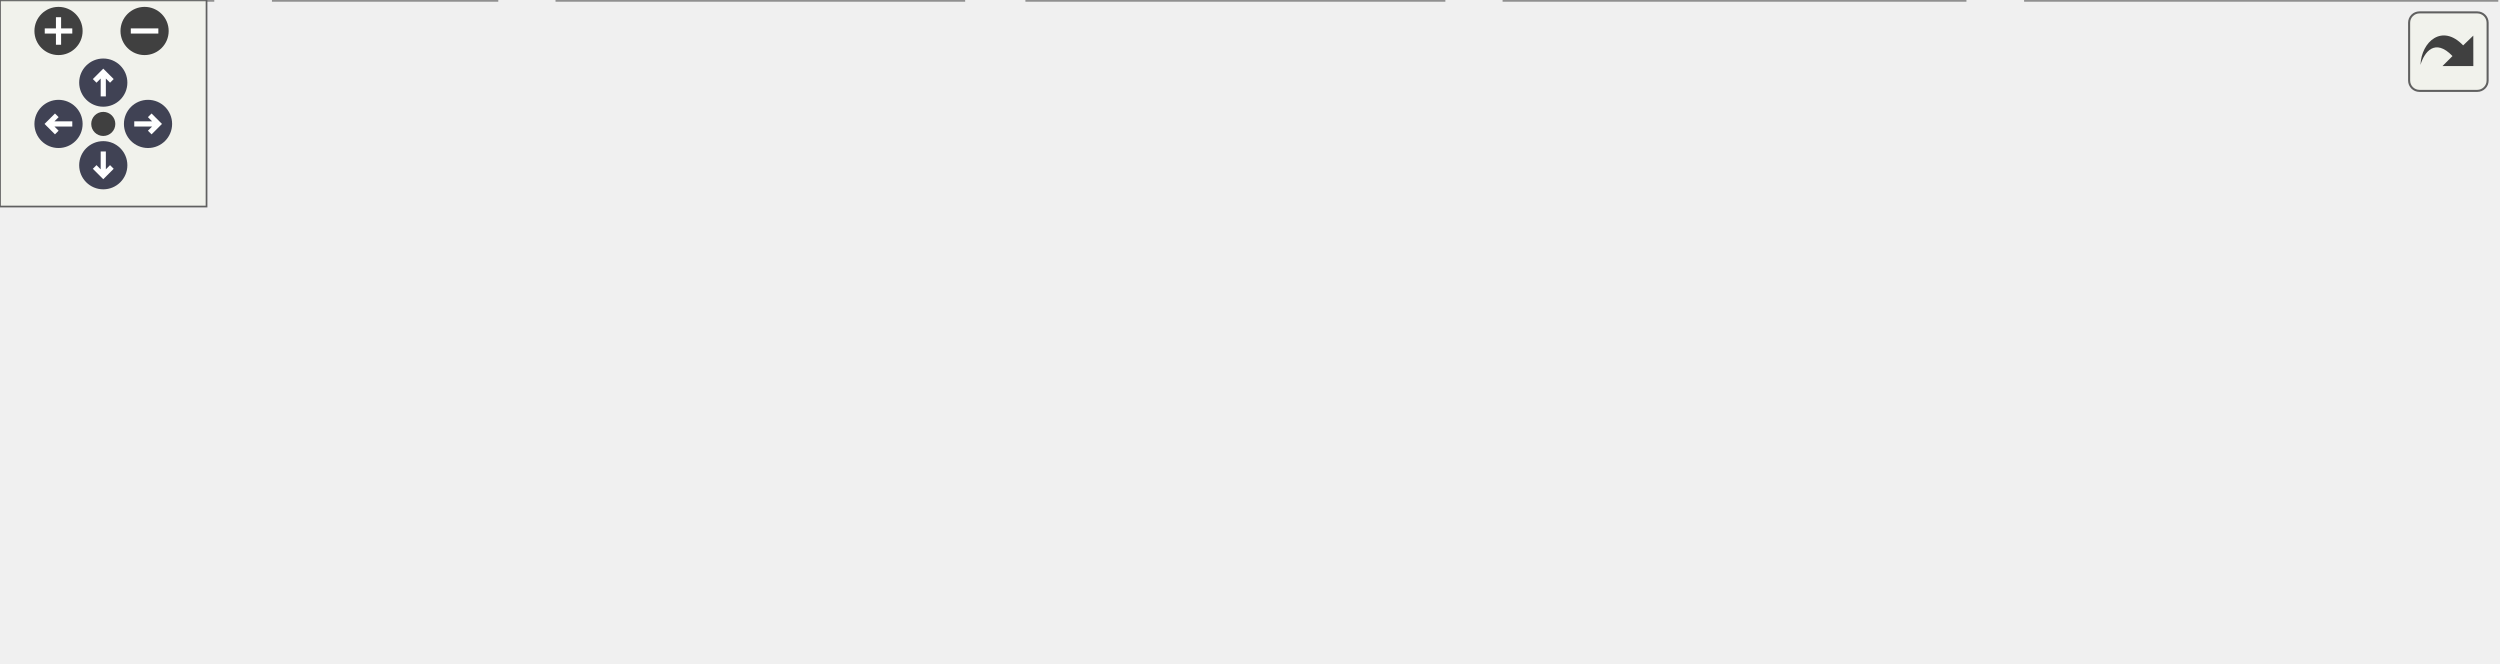
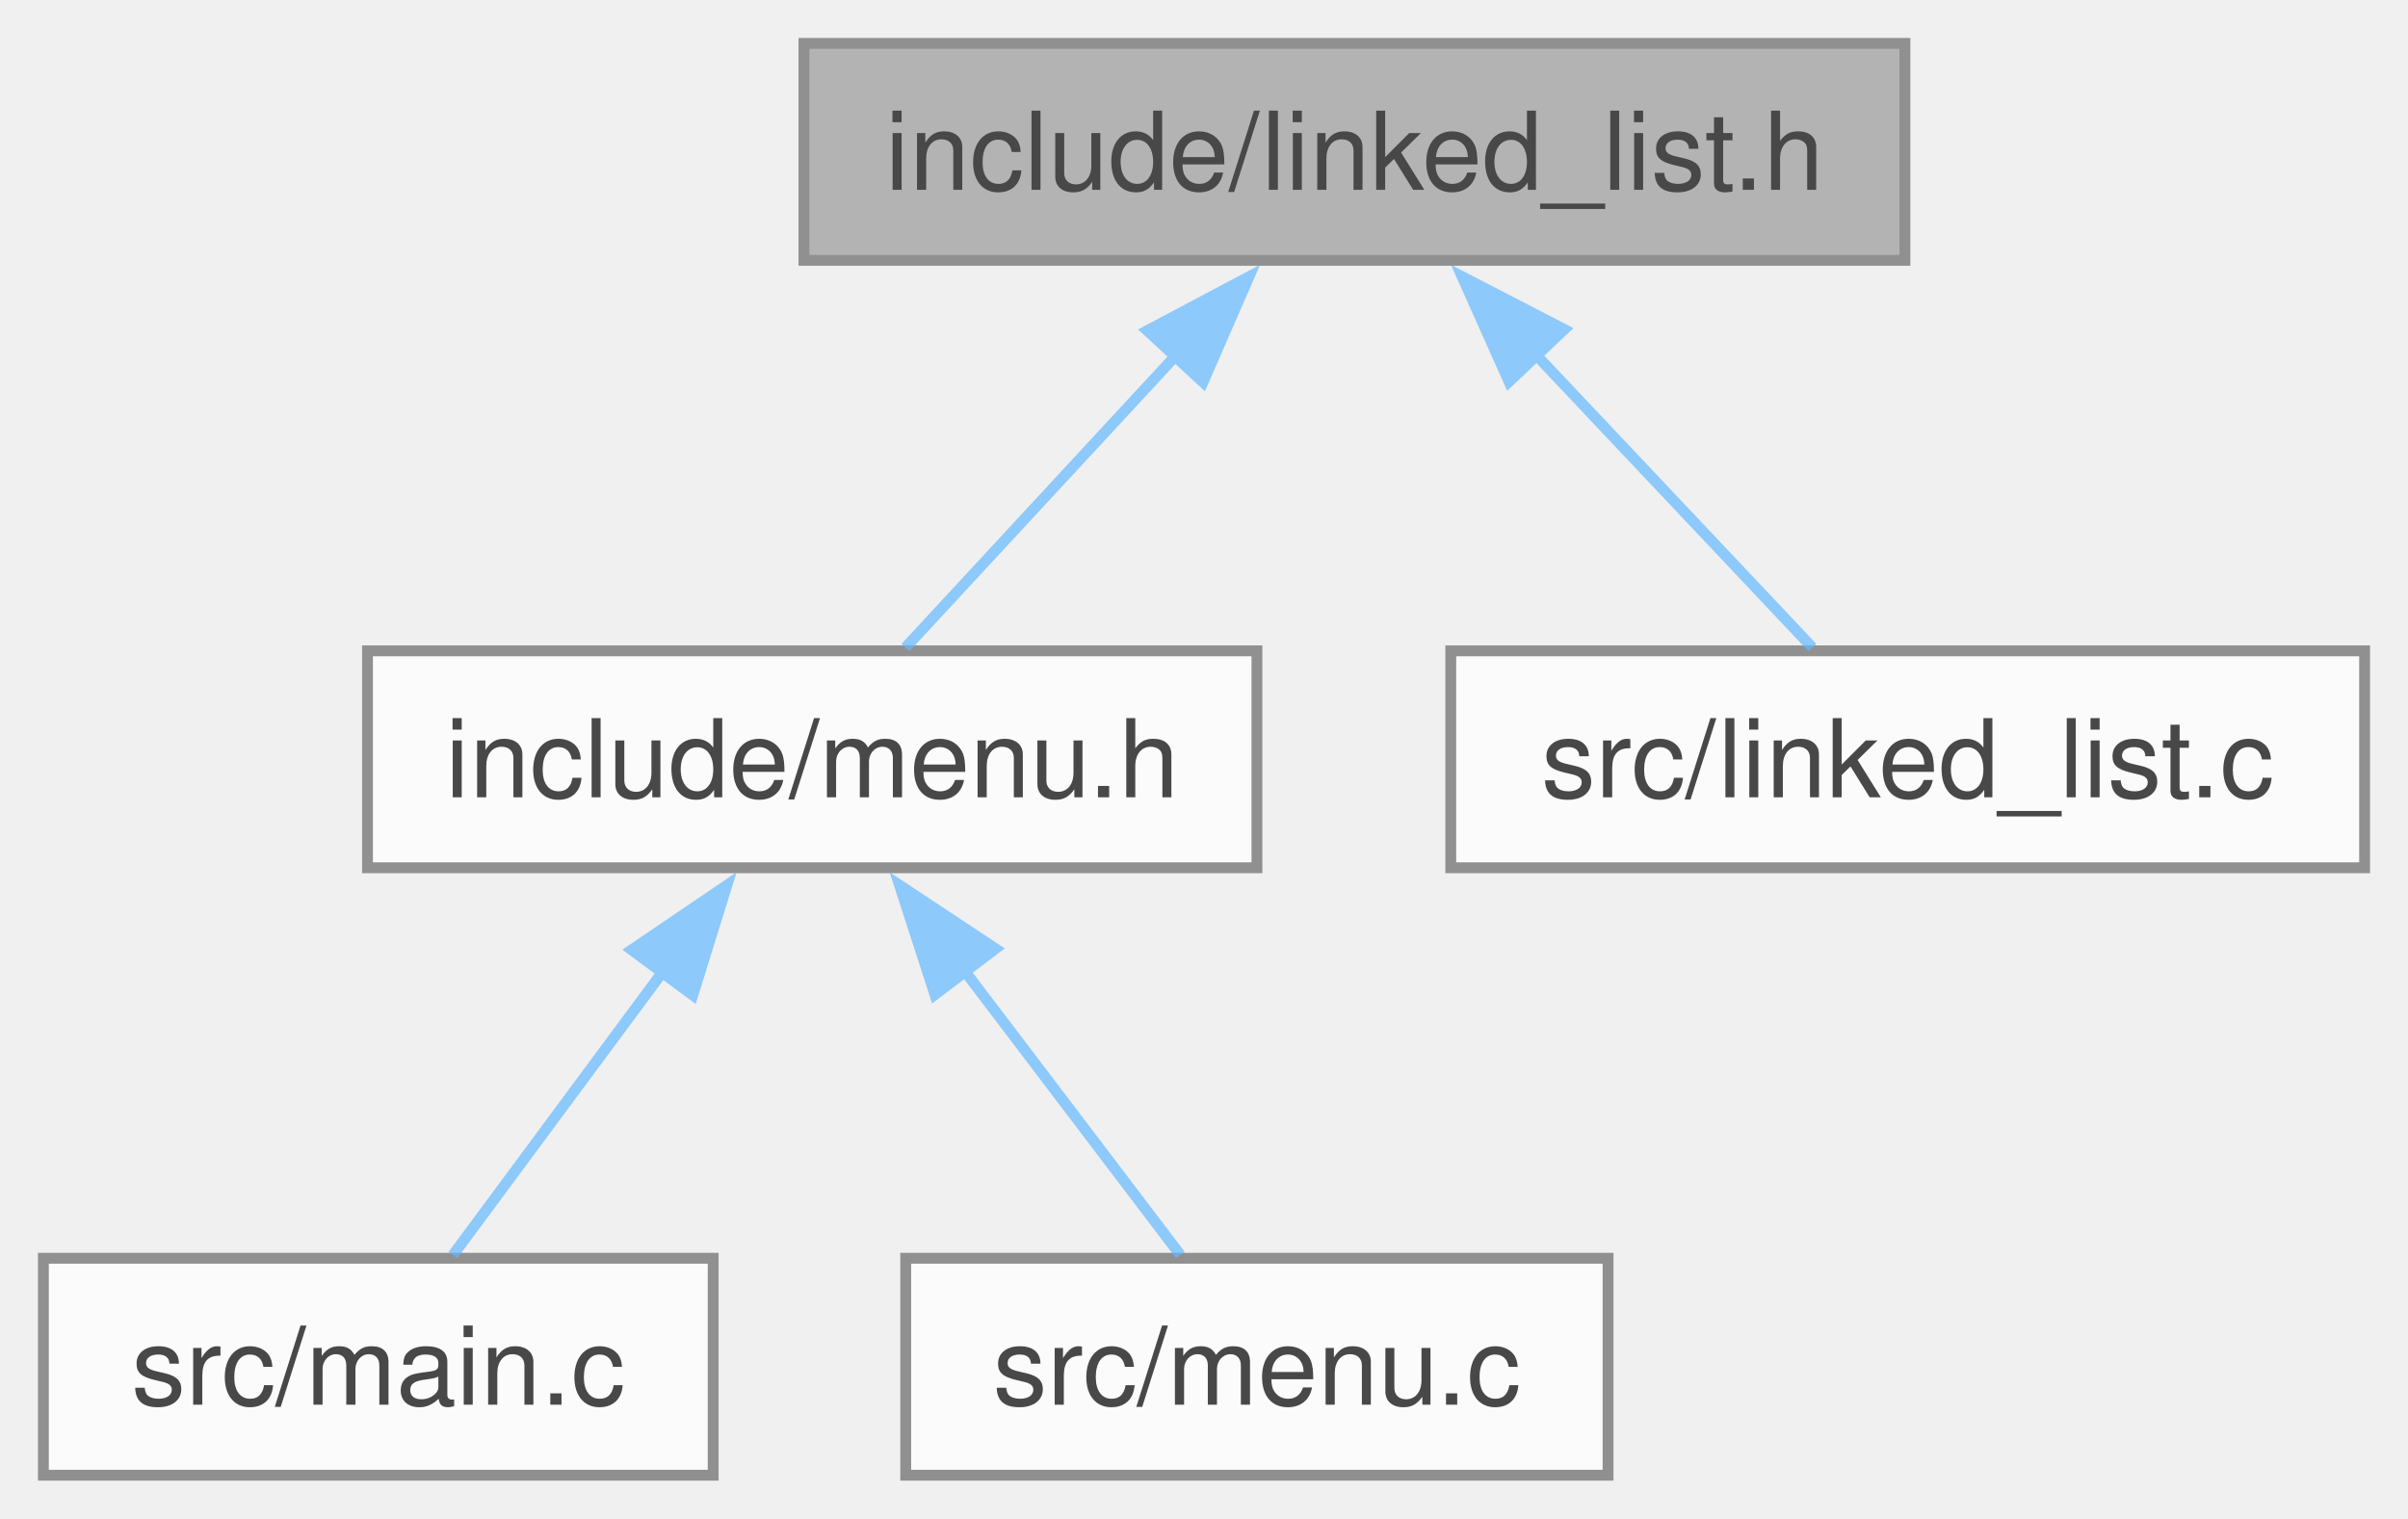
- <svg xmlns="http://www.w3.org/2000/svg" xmlns:xlink="http://www.w3.org/1999/xlink" id="main" version="1.1" xml:space="preserve">
-   <style type="text/css">
+ <svg xmlns="http://www.w3.org/2000/svg" xmlns:xlink="http://www.w3.org/1999/xlink" width="222pt" height="140pt" viewBox="0.00 0.00 222.00 140.00">
+   <svg id="main" version="1.1" xml:space="preserve">
+     <style type="text/css">
.node, .edge {opacity: 0.7;}
.node.selected, .edge.selected {opacity: 1;}
.edge:hover path { stroke: red; }
.edge:hover polygon { stroke: red; fill: red; }
</style>
-   <defs>
-     <circle id="rim" cx="0" cy="0" r="7" />
-     <circle id="rim2" cx="0" cy="0" r="3.5" />
-     <g id="zoomPlus">
-       <use xlink:href="#rim" fill="#404040">
-         <set attributeName="fill" to="#808080" begin="zoomplus.mouseover" end="zoomplus.mouseout" />
-       </use>
-       <path d="M-4,0h8M0,-4v8" fill="none" stroke="white" stroke-width="1.5" pointer-events="none" />
-     </g>
-     <g id="zoomMin">
-       <use xlink:href="#rim" fill="#404040">
-         <set attributeName="fill" to="#808080" begin="zoomminus.mouseover" end="zoomminus.mouseout" />
-       </use>
-       <path d="M-4,0h8" fill="none" stroke="white" stroke-width="1.5" pointer-events="none" />
-     </g>
-     <g id="arrowUp" transform="translate(30 24)">
-       <use xlink:href="#rim" />
-       <path pointer-events="none" fill="none" stroke="white" stroke-width="1.5" d="M0,-3.0v7 M-2.5,-0.5L0,-3.0L2.5,-0.5" />
-     </g>
-     <g id="arrowRight" transform="rotate(90) translate(36 -43)">
-       <use xlink:href="#rim" />
-       <path pointer-events="none" fill="none" stroke="white" stroke-width="1.5" d="M0,-3.0v7 M-2.5,-0.5L0,-3.0L2.5,-0.5" />
-     </g>
-     <g id="arrowDown" transform="rotate(180) translate(-30 -48)">
-       <use xlink:href="#rim" />
-       <path pointer-events="none" fill="none" stroke="white" stroke-width="1.5" d="M0,-3.0v7 M-2.5,-0.5L0,-3.0L2.5,-0.5" />
-     </g>
-     <g id="arrowLeft" transform="rotate(270) translate(-36 17)">
-       <use xlink:href="#rim" />
-       <path pointer-events="none" fill="none" stroke="white" stroke-width="1.5" d="M0,-3.0v7 M-2.5,-0.5L0,-3.0L2.5,-0.5" />
-     </g>
-     <g id="resetDef">
-       <use xlink:href="#rim2" fill="#404040">
-         <set attributeName="fill" to="#808080" begin="reset.mouseover" end="reset.mouseout" />
-       </use>
-     </g>
-   </defs>
-   <svg id="graph" class="graph">
-     <g id="viewport">
-       <g id="Node000001" class="node">
-         <g id="a_Node000001">
-           <a xlink:title=" ">
-             <polygon fill="#999999" stroke="#666666" points="390.62,-132 289.12,-132 289.12,-112 390.62,-112 390.62,-132" />
-             <text xml:space="preserve" text-anchor="middle" x="339.88" y="-118.5" font-family="Helvetica,sans-Serif" font-size="10.00">include/linked_list.h</text>
-           </a>
+     <svg id="graph" class="graph">
+       <g id="graph0" class="graph" transform="scale(1 1) rotate(0) translate(4 136)">
+         <g id="Node000001" class="node">
+           <g id="a_Node000001">
+             <a xlink:title=" ">
+               <polygon fill="#999999" stroke="#666666" points="171.62,-132 70.12,-132 70.12,-112 171.62,-112 171.62,-132" />
+               <text xml:space="preserve" text-anchor="middle" x="120.88" y="-118.5" font-family="Helvetica,sans-Serif" font-size="10.00">include/linked_list.h</text>
+             </a>
+           </g>
+         </g>
+         <g id="Node000002" class="node">
+           <g id="a_Node000002">
+             <a xlink:href="menu_8h.html" target="_top" xlink:title=" ">
+               <polygon fill="white" stroke="#666666" points="111.88,-76 29.88,-76 29.88,-56 111.88,-56 111.88,-76" />
+               <text xml:space="preserve" text-anchor="middle" x="70.88" y="-62.5" font-family="Helvetica,sans-Serif" font-size="10.00">include/menu.h</text>
+             </a>
+           </g>
+         </g>
+         <g id="edge1_Node000001_Node000002" class="edge">
+           <g id="a_edge1_Node000001_Node000002">
+             <a xlink:title=" ">
+               <path fill="none" stroke="#63b8ff" d="M104.47,-103.29C96.13,-94.28 86.34,-83.7 79.48,-76.3" />
+               <polygon fill="#63b8ff" stroke="#63b8ff" points="101.78,-105.52 111.14,-110.48 106.91,-100.77 101.78,-105.52" />
+             </a>
+           </g>
+         </g>
+         <g id="Node000005" class="node">
+           <g id="a_Node000005">
+             <a xlink:href="linked__list_8c.html" target="_top" xlink:title="Singly linked list implementation for managing recipes.">
+               <polygon fill="white" stroke="#666666" points="214,-76 129.75,-76 129.75,-56 214,-56 214,-76" />
+               <text xml:space="preserve" text-anchor="middle" x="171.88" y="-62.5" font-family="Helvetica,sans-Serif" font-size="10.00">src/linked_list.c</text>
+             </a>
+           </g>
+         </g>
+         <g id="edge4_Node000001_Node000005" class="edge">
+           <g id="a_edge4_Node000001_Node000005">
+             <a xlink:title=" ">
+               <path fill="none" stroke="#63b8ff" d="M137.61,-103.29C146.11,-94.28 156.1,-83.7 163.09,-76.3" />
+               <polygon fill="#63b8ff" stroke="#63b8ff" points="135.12,-100.82 130.8,-110.49 140.21,-105.63 135.12,-100.82" />
+             </a>
+           </g>
+         </g>
+         <g id="Node000003" class="node">
+           <g id="a_Node000003">
+             <a xlink:href="main_8c.html" target="_top" xlink:title="Main entry point for Recipe and Nutrition Tracker.">
+               <polygon fill="white" stroke="#666666" points="61.75,-20 0,-20 0,0 61.75,0 61.75,-20" />
+               <text xml:space="preserve" text-anchor="middle" x="30.88" y="-6.5" font-family="Helvetica,sans-Serif" font-size="10.00">src/main.c</text>
+             </a>
+           </g>
+         </g>
+         <g id="edge2_Node000002_Node000003" class="edge">
+           <g id="a_edge2_Node000002_Node000003">
+             <a xlink:title=" ">
+               <path fill="none" stroke="#63b8ff" d="M57.12,-46.44C50.59,-37.62 43.07,-27.47 37.76,-20.3" />
+               <polygon fill="#63b8ff" stroke="#63b8ff" points="54.24,-48.43 63.01,-54.38 59.87,-44.26 54.24,-48.43" />
+             </a>
+           </g>
+         </g>
+         <g id="Node000004" class="node">
+           <g id="a_Node000004">
+             <a xlink:href="menu_8c.html" target="_top" xlink:title="Menu system for Recipe &amp; Nutrition Tracker.">
+               <polygon fill="white" stroke="#666666" points="144.25,-20 79.5,-20 79.5,0 144.25,0 144.25,-20" />
+               <text xml:space="preserve" text-anchor="middle" x="111.88" y="-6.5" font-family="Helvetica,sans-Serif" font-size="10.00">src/menu.c</text>
+             </a>
+           </g>
+         </g>
+         <g id="edge3_Node000002_Node000004" class="edge">
+           <g id="a_edge3_Node000002_Node000004">
+             <a xlink:title=" ">
+               <path fill="none" stroke="#63b8ff" d="M84.97,-46.44C91.66,-37.62 99.37,-27.47 104.82,-20.3" />
+               <polygon fill="#63b8ff" stroke="#63b8ff" points="82.19,-44.31 78.93,-54.39 87.77,-48.54 82.19,-44.31" />
+             </a>
+           </g>
        </g>
      </g>
-       <g id="Node000002" class="node">
-         <g id="a_Node000002">
-           <a xlink:href="menu_8h.html" target="_top" xlink:title=" ">
-             <polygon fill="white" stroke="#666666" points="330.88,-76 248.88,-76 248.88,-56 330.88,-56 330.88,-76" />
-             <text xml:space="preserve" text-anchor="middle" x="289.88" y="-62.5" font-family="Helvetica,sans-Serif" font-size="10.00">include/menu.h</text>
-           </a>
-         </g>
-       </g>
-       <g id="edge1_Node000001_Node000002" class="edge">
-         <g id="a_edge1_Node000001_Node000002">
-           <a xlink:title=" ">
-             <path fill="none" stroke="#63b8ff" d="M323.47,-103.29C315.13,-94.28 305.34,-83.7 298.48,-76.3" />
-             <polygon fill="#63b8ff" stroke="#63b8ff" points="320.78,-105.52 330.14,-110.48 325.91,-100.77 320.78,-105.52" />
-           </a>
-         </g>
-       </g>
-       <g id="Node000009" class="node">
-         <g id="a_Node000009">
-           <a xlink:href="linked__list_8c.html" target="_top" xlink:title="Singly linked list implementation for managing recipes.">
-             <polygon fill="white" stroke="#666666" points="433,-76 348.75,-76 348.75,-56 433,-56 433,-76" />
-             <text xml:space="preserve" text-anchor="middle" x="390.88" y="-62.5" font-family="Helvetica,sans-Serif" font-size="10.00">src/linked_list.c</text>
-           </a>
-         </g>
-       </g>
-       <g id="edge8_Node000001_Node000009" class="edge">
-         <g id="a_edge8_Node000001_Node000009">
-           <a xlink:title=" ">
-             <path fill="none" stroke="#63b8ff" d="M356.61,-103.29C365.11,-94.28 375.1,-83.7 382.09,-76.3" />
-             <polygon fill="#63b8ff" stroke="#63b8ff" points="354.12,-100.82 349.8,-110.49 359.21,-105.63 354.12,-100.82" />
-           </a>
-         </g>
-       </g>
-       <g id="Node000003" class="node">
-         <g id="a_Node000003">
-           <a xlink:href="main_8c.html" target="_top" xlink:title="Main entry point for Recipe and Nutrition Tracker.">
-             <polygon fill="white" stroke="#666666" points="61.75,-20 0,-20 0,0 61.75,0 61.75,-20" />
-             <text xml:space="preserve" text-anchor="middle" x="30.88" y="-6.5" font-family="Helvetica,sans-Serif" font-size="10.00">src/main.c</text>
-           </a>
-         </g>
-       </g>
-       <g id="edge2_Node000002_Node000003" class="edge">
-         <g id="a_edge2_Node000002_Node000003">
-           <a xlink:title=" ">
-             <path fill="none" stroke="#63b8ff" d="M237.56,-54.54C193.15,-45.58 127.77,-32.25 70.88,-20 67.95,-19.37 64.91,-18.71 61.87,-18.03" />
-             <polygon fill="#63b8ff" stroke="#63b8ff" points="236.68,-57.93 247.17,-56.47 238.06,-51.07 236.68,-57.93" />
-           </a>
-         </g>
-       </g>
-       <g id="Node000004" class="node">
-         <g id="a_Node000004">
-           <a xlink:href="menu_8c.html" target="_top" xlink:title="Menu system for Recipe &amp; Nutrition Tracker.">
-             <polygon fill="white" stroke="#666666" points="144.25,-20 79.5,-20 79.5,0 144.25,0 144.25,-20" />
-             <text xml:space="preserve" text-anchor="middle" x="111.88" y="-6.5" font-family="Helvetica,sans-Serif" font-size="10.00">src/menu.c</text>
-           </a>
-         </g>
-       </g>
-       <g id="edge3_Node000002_Node000004" class="edge">
-         <g id="a_edge3_Node000002_Node000004">
-           <a xlink:title=" ">
-             <path fill="none" stroke="#63b8ff" d="M248.03,-52.31C215.9,-42.56 172.25,-29.32 143.12,-20.48" />
-             <polygon fill="#63b8ff" stroke="#63b8ff" points="246.84,-55.6 257.42,-55.15 248.87,-48.9 246.84,-55.6" />
-           </a>
-         </g>
-       </g>
-       <g id="Node000005" class="node">
-         <g id="a_Node000005">
-           <a xlink:href="src_2main_8cpp.html" target="_top" xlink:title="Entry point for the Recipe and Nutrition Tracker (C++ version).">
-             <polygon fill="white" stroke="#666666" points="279.88,-20 161.88,-20 161.88,0 279.88,0 279.88,-20" />
-             <text xml:space="preserve" text-anchor="middle" x="220.88" y="-6.5" font-family="Helvetica,sans-Serif" font-size="10.00">src/recipe/src/main.cpp</text>
-           </a>
-         </g>
-       </g>
-       <g id="edge4_Node000002_Node000005" class="edge">
-         <g id="a_edge4_Node000002_Node000005">
-           <a xlink:title=" ">
-             <path fill="none" stroke="#63b8ff" d="M269.02,-48.68C257.15,-39.39 242.71,-28.09 232.76,-20.3" />
-             <polygon fill="#63b8ff" stroke="#63b8ff" points="266.63,-51.25 276.66,-54.66 270.95,-45.74 266.63,-51.25" />
-           </a>
-         </g>
-       </g>
-       <g id="Node000006" class="node">
-         <g id="a_Node000006">
-           <a xlink:href="src_2menu_8cpp.html" target="_top" xlink:title="Menu system for Recipe &amp; Nutrition Tracker (C++ version).">
-             <polygon fill="white" stroke="#666666" points="419.38,-20 298.38,-20 298.38,0 419.38,0 419.38,-20" />
-             <text xml:space="preserve" text-anchor="middle" x="358.88" y="-6.5" font-family="Helvetica,sans-Serif" font-size="10.00">src/recipe/src/menu.cpp</text>
-           </a>
-         </g>
-       </g>
-       <g id="edge5_Node000002_Node000006" class="edge">
-         <g id="a_edge5_Node000002_Node000006">
-           <a xlink:title=" ">
-             <path fill="none" stroke="#63b8ff" d="M310.73,-48.68C322.6,-39.39 337.04,-28.09 346.99,-20.3" />
-             <polygon fill="#63b8ff" stroke="#63b8ff" points="308.8,-45.74 303.09,-54.66 313.12,-51.25 308.8,-45.74" />
-           </a>
-         </g>
-       </g>
-       <g id="Node000007" class="node">
-         <g id="a_Node000007">
-           <a xlink:href="pp_2src_2main_8cpp.html" target="_top" xlink:title="Entry point for the Recipe and Nutrition Tracker (C++ version).">
-             <polygon fill="white" stroke="#666666" points="570.75,-20 437,-20 437,0 570.75,0 570.75,-20" />
-             <text xml:space="preserve" text-anchor="middle" x="503.88" y="-6.5" font-family="Helvetica,sans-Serif" font-size="10.00">src/recipeapp/src/main.cpp</text>
-           </a>
-         </g>
-       </g>
-       <g id="edge6_Node000002_Node000007" class="edge">
-         <g id="a_edge6_Node000002_Node000007">
-           <a xlink:title=" ">
-             <path fill="none" stroke="#63b8ff" d="M338.17,-52.81C376.97,-43.02 430.68,-29.47 466.31,-20.48" />
-             <polygon fill="#63b8ff" stroke="#63b8ff" points="337.46,-49.38 328.62,-55.22 339.17,-56.17 337.46,-49.38" />
-           </a>
-         </g>
-       </g>
-       <g id="Node000008" class="node">
-         <g id="a_Node000008">
-           <a xlink:href="pp_2src_2menu_8cpp.html" target="_top" xlink:title="Menu system for Recipe &amp; Nutrition Tracker (C++ version).">
-             <polygon fill="white" stroke="#666666" points="725.25,-20 588.5,-20 588.5,0 725.25,0 725.25,-20" />
-             <text xml:space="preserve" text-anchor="middle" x="656.88" y="-6.5" font-family="Helvetica,sans-Serif" font-size="10.00">src/recipeapp/src/menu.cpp</text>
-           </a>
-         </g>
-       </g>
-       <g id="edge7_Node000002_Node000008" class="edge">
-         <g id="a_edge7_Node000002_Node000008">
-           <a xlink:title=" ">
-             <path fill="none" stroke="#63b8ff" d="M342.62,-55.6C433.06,-41.18 526.41,-28.27 588.12,-20.01" />
-             <polygon fill="#63b8ff" stroke="#63b8ff" points="342.14,-52.14 332.82,-57.18 343.25,-59.05 342.14,-52.14" />
-           </a>
-         </g>
-       </g>
-     </g>
-   </svg>
-   <g id="navigator" transform="translate(0 0)" fill="#404254">
-     <rect fill="#f2f5e9" fill-opacity="0.5" stroke="#606060" stroke-width=".5" x="0" y="0" width="60" height="60" />
-     <use id="zoomplus" xlink:href="#zoomPlus" x="17" y="9" />
-     <use id="zoomminus" xlink:href="#zoomMin" x="42" y="9" />
-     <use id="reset" xlink:href="#resetDef" x="30" y="36" />
-     <use id="arrowup" xlink:href="#arrowUp" x="0" y="0" />
-     <use id="arrowright" xlink:href="#arrowRight" x="0" y="0" />
-     <use id="arrowdown" xlink:href="#arrowDown" x="0" y="0" />
-     <use id="arrowleft" xlink:href="#arrowLeft" x="0" y="0" />
-   </g>
-   <svg viewBox="0 0 15 15" width="100%" height="30px" preserveAspectRatio="xMaxYMin meet">
-     <g id="arrow_out" transform="scale(0.3 0.3)">
-       <a xlink:href="linked__list_8h__dep__incl_org.svg" target="_base">
-         <rect id="button" ry="5" rx="5" y="6" x="6" height="38" width="38" fill="#f2f5e9" fill-opacity="0.5" stroke="#606060" stroke-width="1.0" />
-         <path id="arrow" d="M 11.5,31.437 C 11.94,20.098 22.043,11.323 32.159,21.979 L 37.069,17.246 C 37.069,17.246 37.088,32 37.088,32 L 22.16,31.978 C 22.16,31.978 26.998,27.14 26.998,27.14 C 18.529,18.264 13.292,25.23 11.5,31.437 z" style="fill:#404040;" />
-       </a>
-     </g>
+     </svg>
  </svg>
  <style type="text/css">

[data-mouse-over-selected='false'] { opacity: 0.7; }
[data-mouse-over-selected='true']  { opacity: 1.0; }

</style>
</svg>
